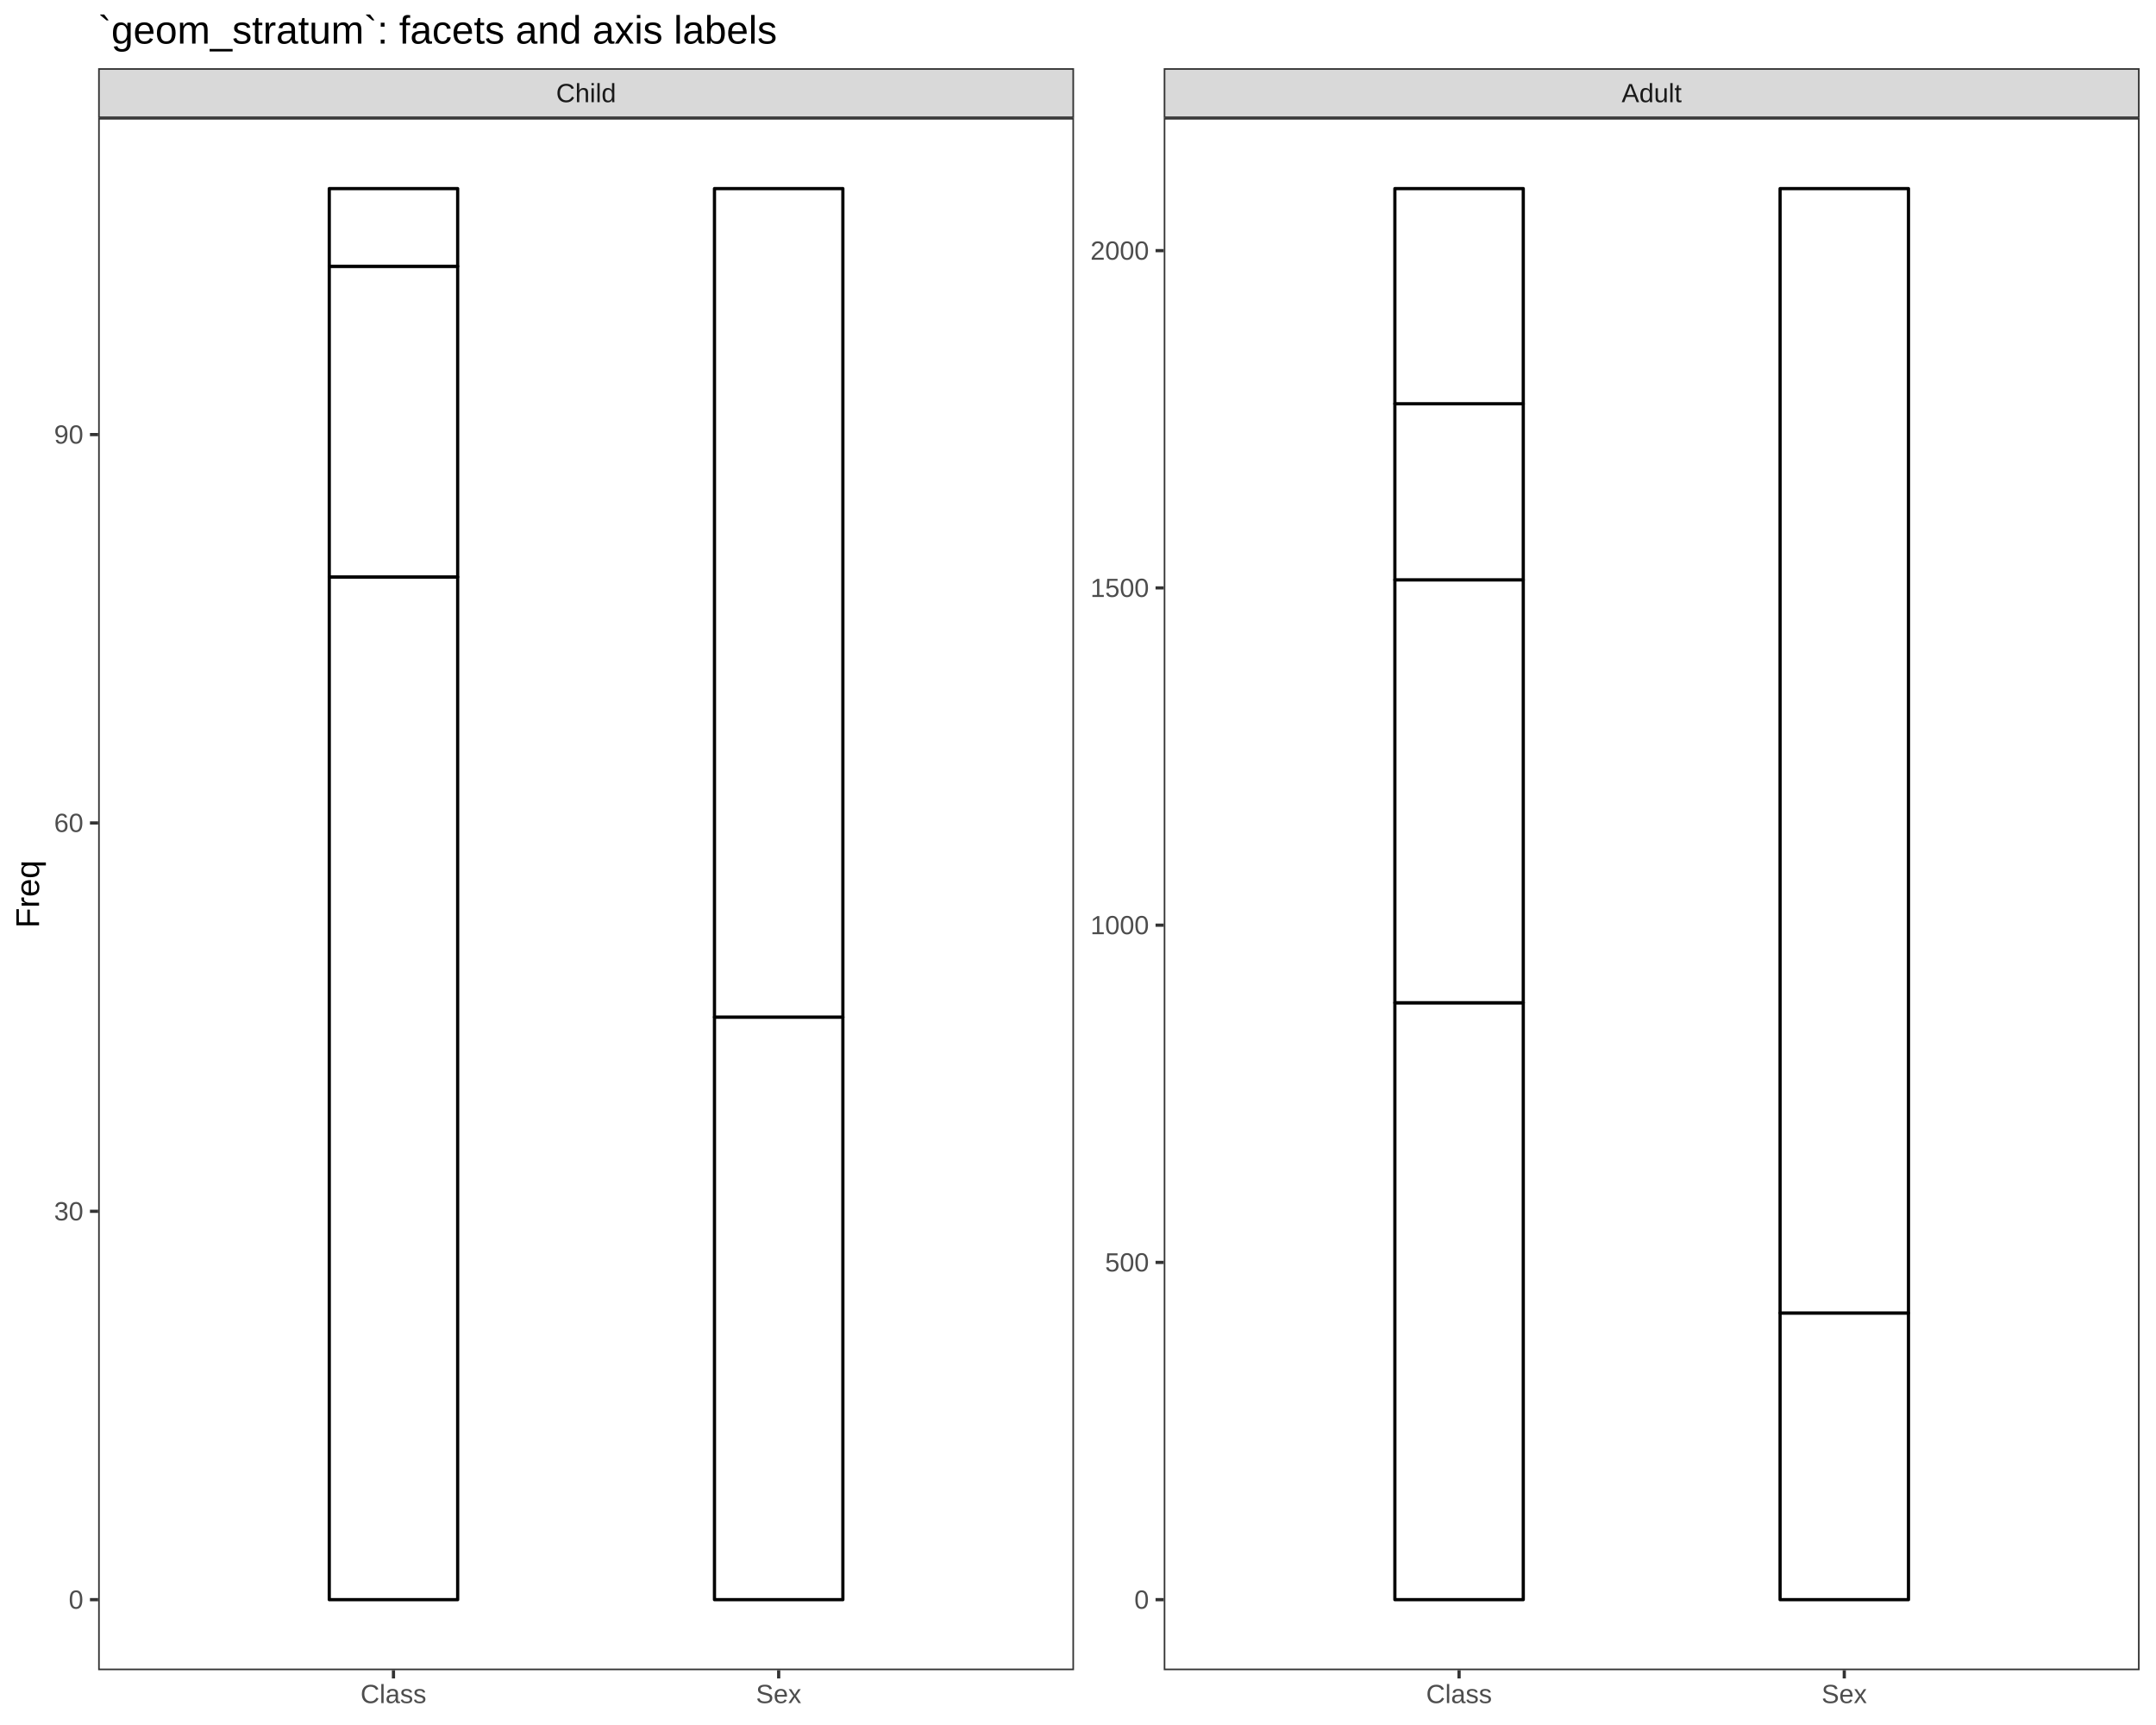
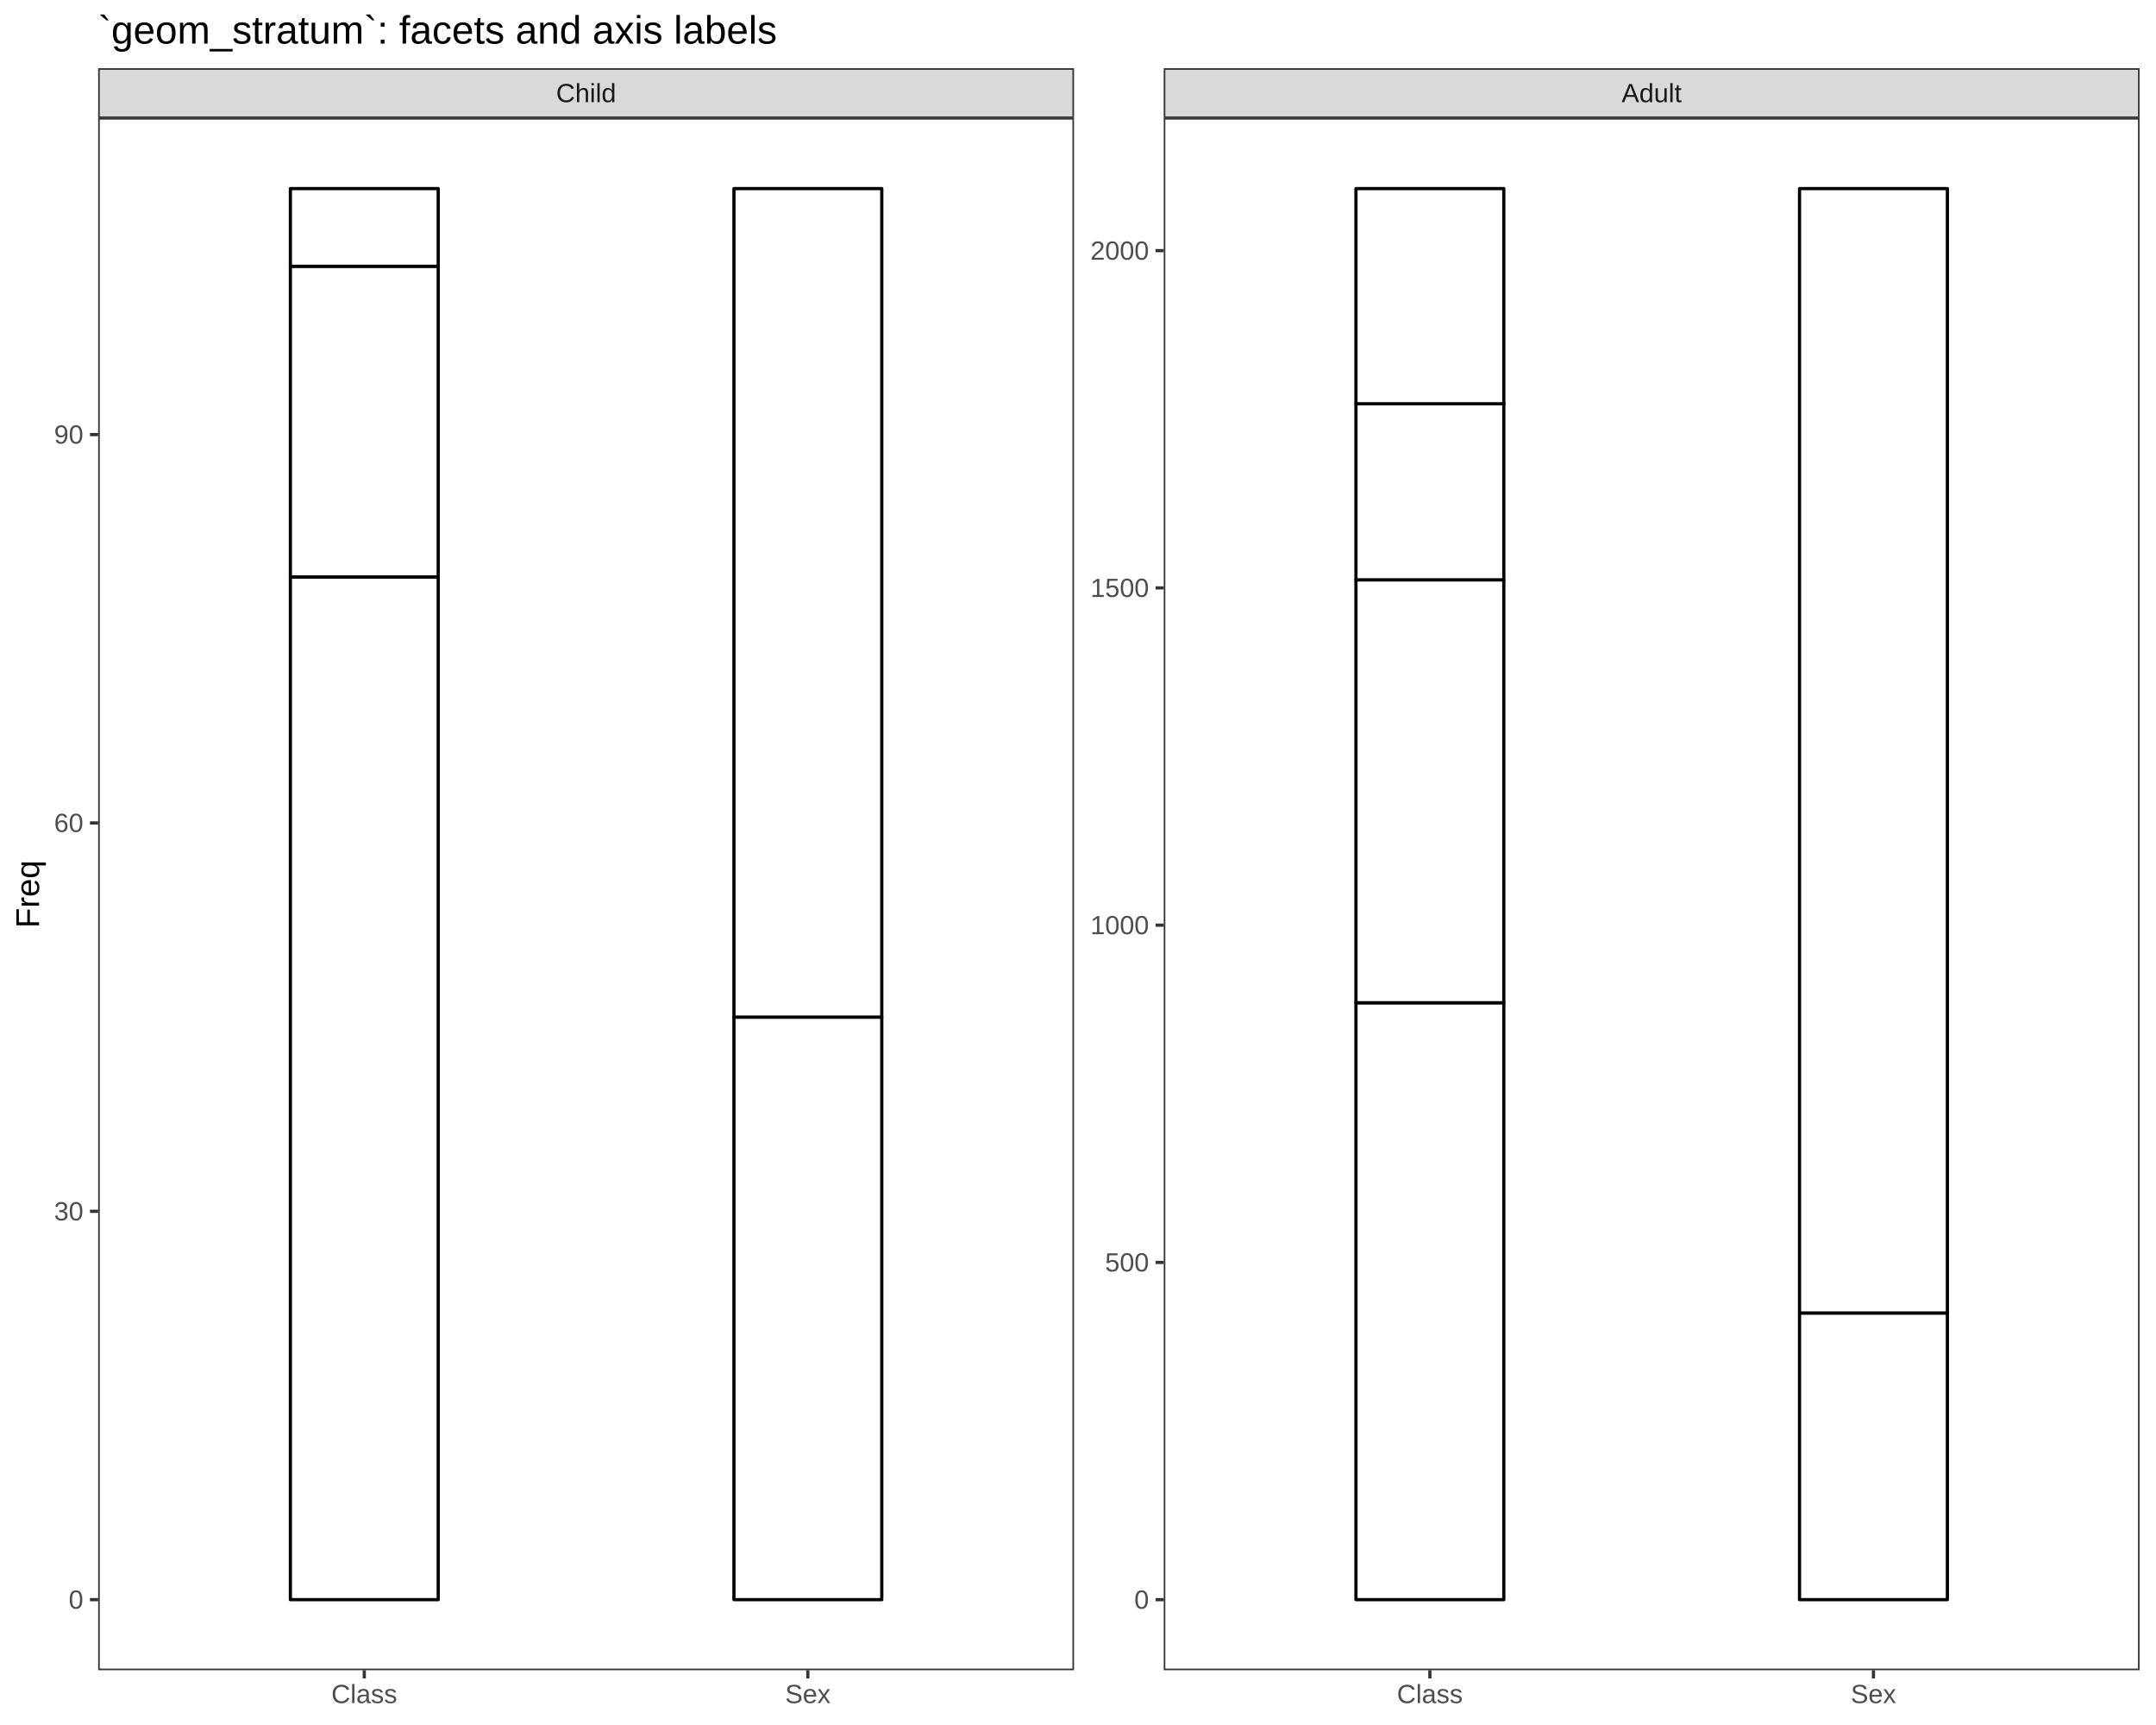
<svg xmlns="http://www.w3.org/2000/svg" viewBox="0 0 720.00 576.00">
  <defs>
    <style type="text/css">
    line, polyline, polygon, path, rect, circle {
      fill: none;
      stroke: #000000;
      stroke-linecap: round;
      stroke-linejoin: round;
      stroke-miterlimit: 10.00;
    }
  </style>
  </defs>
  <rect width="100%" height="100%" style="stroke: none; fill: #FFFFFF;" />
  <rect x="0.00" y="0.00" width="720.00" height="576.00" style="stroke-width: 1.07; stroke: #FFFFFF; fill: #FFFFFF;" />
  <defs>
    <clipPath id="cpMzIuNzh8MzU4LjY2fDU1Ny43MXwzOS40MQ==">
      <rect x="32.78" y="39.41" width="325.89" height="518.30" />
    </clipPath>
  </defs>
  <rect x="32.78" y="39.41" width="325.89" height="518.30" style="stroke-width: 1.07; stroke: none; fill: #FFFFFF;" clip-path="url(#cpMzIuNzh8MzU4LjY2fDU1Ny43MXwzOS40MQ==)" />
-   <polygon points="109.96,192.66 152.84,192.66 152.84,534.15 109.96,534.15 109.96,192.66 " style="stroke-width: 1.07; fill: #FFFFFF;" clip-path="url(#cpMzIuNzh8MzU4LjY2fDU1Ny43MXwzOS40MQ==)" />
-   <polygon points="109.96,88.91 152.84,88.91 152.84,192.66 109.96,192.66 109.96,88.91 " style="stroke-width: 1.07; fill: #FFFFFF;" clip-path="url(#cpMzIuNzh8MzU4LjY2fDU1Ny43MXwzOS40MQ==)" />
-   <polygon points="109.96,62.97 152.84,62.97 152.84,88.91 109.96,88.91 109.96,62.97 " style="stroke-width: 1.07; fill: #FFFFFF;" clip-path="url(#cpMzIuNzh8MzU4LjY2fDU1Ny43MXwzOS40MQ==)" />
-   <polygon points="238.60,339.63 281.48,339.63 281.48,534.15 238.60,534.15 238.60,339.63 " style="stroke-width: 1.07; fill: #FFFFFF;" clip-path="url(#cpMzIuNzh8MzU4LjY2fDU1Ny43MXwzOS40MQ==)" />
-   <polygon points="238.60,62.97 281.48,62.97 281.48,339.63 238.60,339.63 238.60,62.97 " style="stroke-width: 1.07; fill: #FFFFFF;" clip-path="url(#cpMzIuNzh8MzU4LjY2fDU1Ny43MXwzOS40MQ==)" />
+   <polygon points="96.97,192.66 146.34,192.66 146.34,534.15 96.97,534.15 96.97,192.66 " style="stroke-width: 1.07; fill: #FFFFFF;" clip-path="url(#cpMzIuNzh8MzU4LjY2fDU1Ny43MXwzOS40MQ==)" />
+   <polygon points="96.97,88.91 146.34,88.91 146.34,192.66 96.97,192.66 96.97,88.91 " style="stroke-width: 1.07; fill: #FFFFFF;" clip-path="url(#cpMzIuNzh8MzU4LjY2fDU1Ny43MXwzOS40MQ==)" />
+   <polygon points="96.97,62.97 146.34,62.97 146.34,88.91 96.97,88.91 96.97,62.97 " style="stroke-width: 1.07; fill: #FFFFFF;" clip-path="url(#cpMzIuNzh8MzU4LjY2fDU1Ny43MXwzOS40MQ==)" />
+   <polygon points="245.10,339.63 294.47,339.63 294.47,534.15 245.10,534.15 245.10,339.63 " style="stroke-width: 1.07; fill: #FFFFFF;" clip-path="url(#cpMzIuNzh8MzU4LjY2fDU1Ny43MXwzOS40MQ==)" />
+   <polygon points="245.10,62.97 294.47,62.97 294.47,339.63 245.10,339.63 245.10,62.97 " style="stroke-width: 1.07; fill: #FFFFFF;" clip-path="url(#cpMzIuNzh8MzU4LjY2fDU1Ny43MXwzOS40MQ==)" />
  <rect x="32.78" y="39.41" width="325.89" height="518.30" style="stroke-width: 1.07; stroke: #333333;" clip-path="url(#cpMzIuNzh8MzU4LjY2fDU1Ny43MXwzOS40MQ==)" />
  <defs>
    <clipPath id="cpMC4wMHw3MjAuMDB8NTc2LjAwfDAuMDA=">
      <rect x="0.00" y="0.00" width="720.00" height="576.00" />
    </clipPath>
  </defs>
  <defs>
    <clipPath id="cpMzg4LjYzfDcxNC41Mnw1NTcuNzF8MzkuNDE=">
      <rect x="388.63" y="39.41" width="325.89" height="518.30" />
    </clipPath>
  </defs>
  <rect x="388.63" y="39.41" width="325.89" height="518.30" style="stroke-width: 1.07; stroke: none; fill: #FFFFFF;" clip-path="url(#cpMzg4LjYzfDcxNC41Mnw1NTcuNzF8MzkuNDE=)" />
-   <polygon points="465.82,334.83 508.70,334.83 508.70,534.15 465.82,534.15 465.82,334.83 " style="stroke-width: 1.07; fill: #FFFFFF;" clip-path="url(#cpMzg4LjYzfDcxNC41Mnw1NTcuNzF8MzkuNDE=)" />
-   <polygon points="465.82,193.61 508.70,193.61 508.70,334.83 465.82,334.83 465.82,193.61 " style="stroke-width: 1.07; fill: #FFFFFF;" clip-path="url(#cpMzg4LjYzfDcxNC41Mnw1NTcuNzF8MzkuNDE=)" />
-   <polygon points="465.82,134.82 508.70,134.82 508.70,193.61 465.82,193.61 465.82,134.82 " style="stroke-width: 1.07; fill: #FFFFFF;" clip-path="url(#cpMzg4LjYzfDcxNC41Mnw1NTcuNzF8MzkuNDE=)" />
-   <polygon points="465.82,62.97 508.70,62.97 508.70,134.82 465.82,134.82 465.82,62.97 " style="stroke-width: 1.07; fill: #FFFFFF;" clip-path="url(#cpMzg4LjYzfDcxNC41Mnw1NTcuNzF8MzkuNDE=)" />
-   <polygon points="594.46,438.43 637.34,438.43 637.34,534.15 594.46,534.15 594.46,438.43 " style="stroke-width: 1.07; fill: #FFFFFF;" clip-path="url(#cpMzg4LjYzfDcxNC41Mnw1NTcuNzF8MzkuNDE=)" />
-   <polygon points="594.46,62.97 637.34,62.97 637.34,438.43 594.46,438.43 594.46,62.97 " style="stroke-width: 1.07; fill: #FFFFFF;" clip-path="url(#cpMzg4LjYzfDcxNC41Mnw1NTcuNzF8MzkuNDE=)" />
+   <polygon points="452.82,334.83 502.20,334.83 502.20,534.15 452.82,534.15 452.82,334.83 " style="stroke-width: 1.07; fill: #FFFFFF;" clip-path="url(#cpMzg4LjYzfDcxNC41Mnw1NTcuNzF8MzkuNDE=)" />
+   <polygon points="452.82,193.61 502.20,193.61 502.20,334.83 452.82,334.83 452.82,193.61 " style="stroke-width: 1.07; fill: #FFFFFF;" clip-path="url(#cpMzg4LjYzfDcxNC41Mnw1NTcuNzF8MzkuNDE=)" />
+   <polygon points="452.82,134.82 502.20,134.82 502.20,193.61 452.82,193.61 452.82,134.82 " style="stroke-width: 1.07; fill: #FFFFFF;" clip-path="url(#cpMzg4LjYzfDcxNC41Mnw1NTcuNzF8MzkuNDE=)" />
+   <polygon points="452.82,62.97 502.20,62.97 502.20,134.82 452.82,134.82 452.82,62.97 " style="stroke-width: 1.07; fill: #FFFFFF;" clip-path="url(#cpMzg4LjYzfDcxNC41Mnw1NTcuNzF8MzkuNDE=)" />
+   <polygon points="600.95,438.43 650.33,438.43 650.33,534.15 600.95,534.15 600.95,438.43 " style="stroke-width: 1.07; fill: #FFFFFF;" clip-path="url(#cpMzg4LjYzfDcxNC41Mnw1NTcuNzF8MzkuNDE=)" />
+   <polygon points="600.95,62.97 650.33,62.97 650.33,438.43 600.95,438.43 600.95,62.97 " style="stroke-width: 1.07; fill: #FFFFFF;" clip-path="url(#cpMzg4LjYzfDcxNC41Mnw1NTcuNzF8MzkuNDE=)" />
  <rect x="388.63" y="39.41" width="325.89" height="518.30" style="stroke-width: 1.07; stroke: #333333;" clip-path="url(#cpMzg4LjYzfDcxNC41Mnw1NTcuNzF8MzkuNDE=)" />
  <defs>
    <clipPath id="cpMC4wMHw3MjAuMDB8NTc2LjAwfDAuMDA=">
      <rect x="0.00" y="0.00" width="720.00" height="576.00" />
    </clipPath>
  </defs>
  <defs>
    <clipPath id="cpMzIuNzh8MzU4LjY2fDM5LjQxfDIyLjc3">
      <rect x="32.78" y="22.77" width="325.89" height="16.64" />
    </clipPath>
  </defs>
  <rect x="32.78" y="22.77" width="325.89" height="16.64" style="stroke-width: 1.07; stroke: #333333; fill: #D9D9D9;" clip-path="url(#cpMzIuNzh8MzU4LjY2fDM5LjQxfDIyLjc3)" />
  <g clip-path="url(#cpMzIuNzh8MzU4LjY2fDM5LjQxfDIyLjc3)">
    <text x="185.70" y="34.12" style="font-size: 8.80px; fill: #1A1A1A; font-family: Liberation Sans;" textLength="20.05px" lengthAdjust="spacingAndGlyphs">Child</text>
  </g>
  <defs>
    <clipPath id="cpMC4wMHw3MjAuMDB8NTc2LjAwfDAuMDA=">
      <rect x="0.00" y="0.00" width="720.00" height="576.00" />
    </clipPath>
  </defs>
  <defs>
    <clipPath id="cpMzg4LjYzfDcxNC41MnwzOS40MXwyMi43Nw==">
      <rect x="388.63" y="22.77" width="325.89" height="16.64" />
    </clipPath>
  </defs>
  <rect x="388.63" y="22.77" width="325.89" height="16.64" style="stroke-width: 1.07; stroke: #333333; fill: #D9D9D9;" clip-path="url(#cpMzg4LjYzfDcxNC41MnwzOS40MXwyMi43Nw==)" />
  <g clip-path="url(#cpMzg4LjYzfDcxNC41MnwzOS40MXwyMi43Nw==)">
    <text x="541.55" y="34.12" style="font-size: 8.80px; fill: #1A1A1A; font-family: Liberation Sans;" textLength="20.05px" lengthAdjust="spacingAndGlyphs">Adult</text>
  </g>
  <defs>
    <clipPath id="cpMC4wMHw3MjAuMDB8NTc2LjAwfDAuMDA=">
      <rect x="0.00" y="0.00" width="720.00" height="576.00" />
    </clipPath>
  </defs>
-   <polyline points="131.40,560.45 131.40,557.71 " style="stroke-width: 1.07; stroke: #333333; stroke-linecap: butt;" clip-path="url(#cpMC4wMHw3MjAuMDB8NTc2LjAwfDAuMDA=)" />
-   <polyline points="260.04,560.45 260.04,557.71 " style="stroke-width: 1.07; stroke: #333333; stroke-linecap: butt;" clip-path="url(#cpMC4wMHw3MjAuMDB8NTc2LjAwfDAuMDA=)" />
+   <polyline points="121.65,560.45 121.65,557.71 " style="stroke-width: 1.07; stroke: #333333; stroke-linecap: butt;" clip-path="url(#cpMC4wMHw3MjAuMDB8NTc2LjAwfDAuMDA=)" />
+   <polyline points="269.78,560.45 269.78,557.71 " style="stroke-width: 1.07; stroke: #333333; stroke-linecap: butt;" clip-path="url(#cpMC4wMHw3MjAuMDB8NTc2LjAwfDAuMDA=)" />
  <g clip-path="url(#cpMC4wMHw3MjAuMDB8NTc2LjAwfDAuMDA=)">
-     <text x="120.39" y="568.69" style="font-size: 8.80px; fill: #4D4D4D; font-family: Liberation Sans;" textLength="22.02px" lengthAdjust="spacingAndGlyphs">Class</text>
+     <text x="110.65" y="568.69" style="font-size: 8.80px; fill: #4D4D4D; font-family: Liberation Sans;" textLength="22.02px" lengthAdjust="spacingAndGlyphs">Class</text>
  </g>
  <g clip-path="url(#cpMC4wMHw3MjAuMDB8NTc2LjAwfDAuMDA=)">
-     <text x="252.45" y="568.69" style="font-size: 8.80px; fill: #4D4D4D; font-family: Liberation Sans;" textLength="15.17px" lengthAdjust="spacingAndGlyphs">Sex</text>
+     <text x="262.20" y="568.69" style="font-size: 8.80px; fill: #4D4D4D; font-family: Liberation Sans;" textLength="15.17px" lengthAdjust="spacingAndGlyphs">Sex</text>
  </g>
-   <polyline points="487.26,560.45 487.26,557.71 " style="stroke-width: 1.07; stroke: #333333; stroke-linecap: butt;" clip-path="url(#cpMC4wMHw3MjAuMDB8NTc2LjAwfDAuMDA=)" />
-   <polyline points="615.90,560.45 615.90,557.71 " style="stroke-width: 1.07; stroke: #333333; stroke-linecap: butt;" clip-path="url(#cpMC4wMHw3MjAuMDB8NTc2LjAwfDAuMDA=)" />
+   <polyline points="477.51,560.45 477.51,557.71 " style="stroke-width: 1.07; stroke: #333333; stroke-linecap: butt;" clip-path="url(#cpMC4wMHw3MjAuMDB8NTc2LjAwfDAuMDA=)" />
+   <polyline points="625.64,560.45 625.64,557.71 " style="stroke-width: 1.07; stroke: #333333; stroke-linecap: butt;" clip-path="url(#cpMC4wMHw3MjAuMDB8NTc2LjAwfDAuMDA=)" />
  <g clip-path="url(#cpMC4wMHw3MjAuMDB8NTc2LjAwfDAuMDA=)">
-     <text x="476.25" y="568.69" style="font-size: 8.80px; fill: #4D4D4D; font-family: Liberation Sans;" textLength="22.02px" lengthAdjust="spacingAndGlyphs">Class</text>
+     <text x="466.50" y="568.69" style="font-size: 8.80px; fill: #4D4D4D; font-family: Liberation Sans;" textLength="22.02px" lengthAdjust="spacingAndGlyphs">Class</text>
  </g>
  <g clip-path="url(#cpMC4wMHw3MjAuMDB8NTc2LjAwfDAuMDA=)">
-     <text x="608.31" y="568.69" style="font-size: 8.80px; fill: #4D4D4D; font-family: Liberation Sans;" textLength="15.17px" lengthAdjust="spacingAndGlyphs">Sex</text>
+     <text x="618.06" y="568.69" style="font-size: 8.80px; fill: #4D4D4D; font-family: Liberation Sans;" textLength="15.17px" lengthAdjust="spacingAndGlyphs">Sex</text>
  </g>
  <g clip-path="url(#cpMC4wMHw3MjAuMDB8NTc2LjAwfDAuMDA=)">
    <text x="378.81" y="537.18" style="font-size: 8.80px; fill: #4D4D4D; font-family: Liberation Sans;" textLength="4.89px" lengthAdjust="spacingAndGlyphs">0</text>
  </g>
  <g clip-path="url(#cpMC4wMHw3MjAuMDB8NTc2LjAwfDAuMDA=)">
    <text x="369.03" y="424.56" style="font-size: 8.80px; fill: #4D4D4D; font-family: Liberation Sans;" textLength="14.67px" lengthAdjust="spacingAndGlyphs">500</text>
  </g>
  <g clip-path="url(#cpMC4wMHw3MjAuMDB8NTc2LjAwfDAuMDA=)">
    <text x="364.14" y="311.95" style="font-size: 8.80px; fill: #4D4D4D; font-family: Liberation Sans;" textLength="19.56px" lengthAdjust="spacingAndGlyphs">1000</text>
  </g>
  <g clip-path="url(#cpMC4wMHw3MjAuMDB8NTc2LjAwfDAuMDA=)">
    <text x="364.14" y="199.33" style="font-size: 8.80px; fill: #4D4D4D; font-family: Liberation Sans;" textLength="19.56px" lengthAdjust="spacingAndGlyphs">1500</text>
  </g>
  <g clip-path="url(#cpMC4wMHw3MjAuMDB8NTc2LjAwfDAuMDA=)">
    <text x="364.14" y="86.72" style="font-size: 8.80px; fill: #4D4D4D; font-family: Liberation Sans;" textLength="19.56px" lengthAdjust="spacingAndGlyphs">2000</text>
  </g>
  <polyline points="385.90,534.15 388.63,534.15 " style="stroke-width: 1.07; stroke: #333333; stroke-linecap: butt;" clip-path="url(#cpMC4wMHw3MjAuMDB8NTc2LjAwfDAuMDA=)" />
  <polyline points="385.90,421.54 388.63,421.54 " style="stroke-width: 1.07; stroke: #333333; stroke-linecap: butt;" clip-path="url(#cpMC4wMHw3MjAuMDB8NTc2LjAwfDAuMDA=)" />
  <polyline points="385.90,308.92 388.63,308.92 " style="stroke-width: 1.07; stroke: #333333; stroke-linecap: butt;" clip-path="url(#cpMC4wMHw3MjAuMDB8NTc2LjAwfDAuMDA=)" />
  <polyline points="385.90,196.31 388.63,196.31 " style="stroke-width: 1.07; stroke: #333333; stroke-linecap: butt;" clip-path="url(#cpMC4wMHw3MjAuMDB8NTc2LjAwfDAuMDA=)" />
  <polyline points="385.90,83.69 388.63,83.69 " style="stroke-width: 1.07; stroke: #333333; stroke-linecap: butt;" clip-path="url(#cpMC4wMHw3MjAuMDB8NTc2LjAwfDAuMDA=)" />
  <g clip-path="url(#cpMC4wMHw3MjAuMDB8NTc2LjAwfDAuMDA=)">
    <text x="22.95" y="537.18" style="font-size: 8.80px; fill: #4D4D4D; font-family: Liberation Sans;" textLength="4.89px" lengthAdjust="spacingAndGlyphs">0</text>
  </g>
  <g clip-path="url(#cpMC4wMHw3MjAuMDB8NTc2LjAwfDAuMDA=)">
    <text x="18.06" y="407.50" style="font-size: 8.80px; fill: #4D4D4D; font-family: Liberation Sans;" textLength="9.78px" lengthAdjust="spacingAndGlyphs">30</text>
  </g>
  <g clip-path="url(#cpMC4wMHw3MjAuMDB8NTc2LjAwfDAuMDA=)">
    <text x="18.06" y="277.81" style="font-size: 8.80px; fill: #4D4D4D; font-family: Liberation Sans;" textLength="9.78px" lengthAdjust="spacingAndGlyphs">60</text>
  </g>
  <g clip-path="url(#cpMC4wMHw3MjAuMDB8NTc2LjAwfDAuMDA=)">
    <text x="18.06" y="148.13" style="font-size: 8.80px; fill: #4D4D4D; font-family: Liberation Sans;" textLength="9.78px" lengthAdjust="spacingAndGlyphs">90</text>
  </g>
  <polyline points="30.04,534.15 32.78,534.15 " style="stroke-width: 1.07; stroke: #333333; stroke-linecap: butt;" clip-path="url(#cpMC4wMHw3MjAuMDB8NTc2LjAwfDAuMDA=)" />
  <polyline points="30.04,404.47 32.78,404.47 " style="stroke-width: 1.07; stroke: #333333; stroke-linecap: butt;" clip-path="url(#cpMC4wMHw3MjAuMDB8NTc2LjAwfDAuMDA=)" />
  <polyline points="30.04,274.79 32.78,274.79 " style="stroke-width: 1.07; stroke: #333333; stroke-linecap: butt;" clip-path="url(#cpMC4wMHw3MjAuMDB8NTc2LjAwfDAuMDA=)" />
  <polyline points="30.04,145.11 32.78,145.11 " style="stroke-width: 1.07; stroke: #333333; stroke-linecap: butt;" clip-path="url(#cpMC4wMHw3MjAuMDB8NTc2LjAwfDAuMDA=)" />
  <g clip-path="url(#cpMC4wMHw3MjAuMDB8NTc2LjAwfDAuMDA=)">
    <text transform="translate(13.04,309.88) rotate(-90)" style="font-size: 11.00px; font-family: Liberation Sans;" textLength="22.62px" lengthAdjust="spacingAndGlyphs">Freq</text>
  </g>
  <g clip-path="url(#cpMC4wMHw3MjAuMDB8NTc2LjAwfDAuMDA=)">
    <text x="32.78" y="14.56" style="font-size: 13.20px; font-family: Liberation Sans;" textLength="226.34px" lengthAdjust="spacingAndGlyphs">`geom_stratum`: facets and axis labels</text>
  </g>
</svg>
